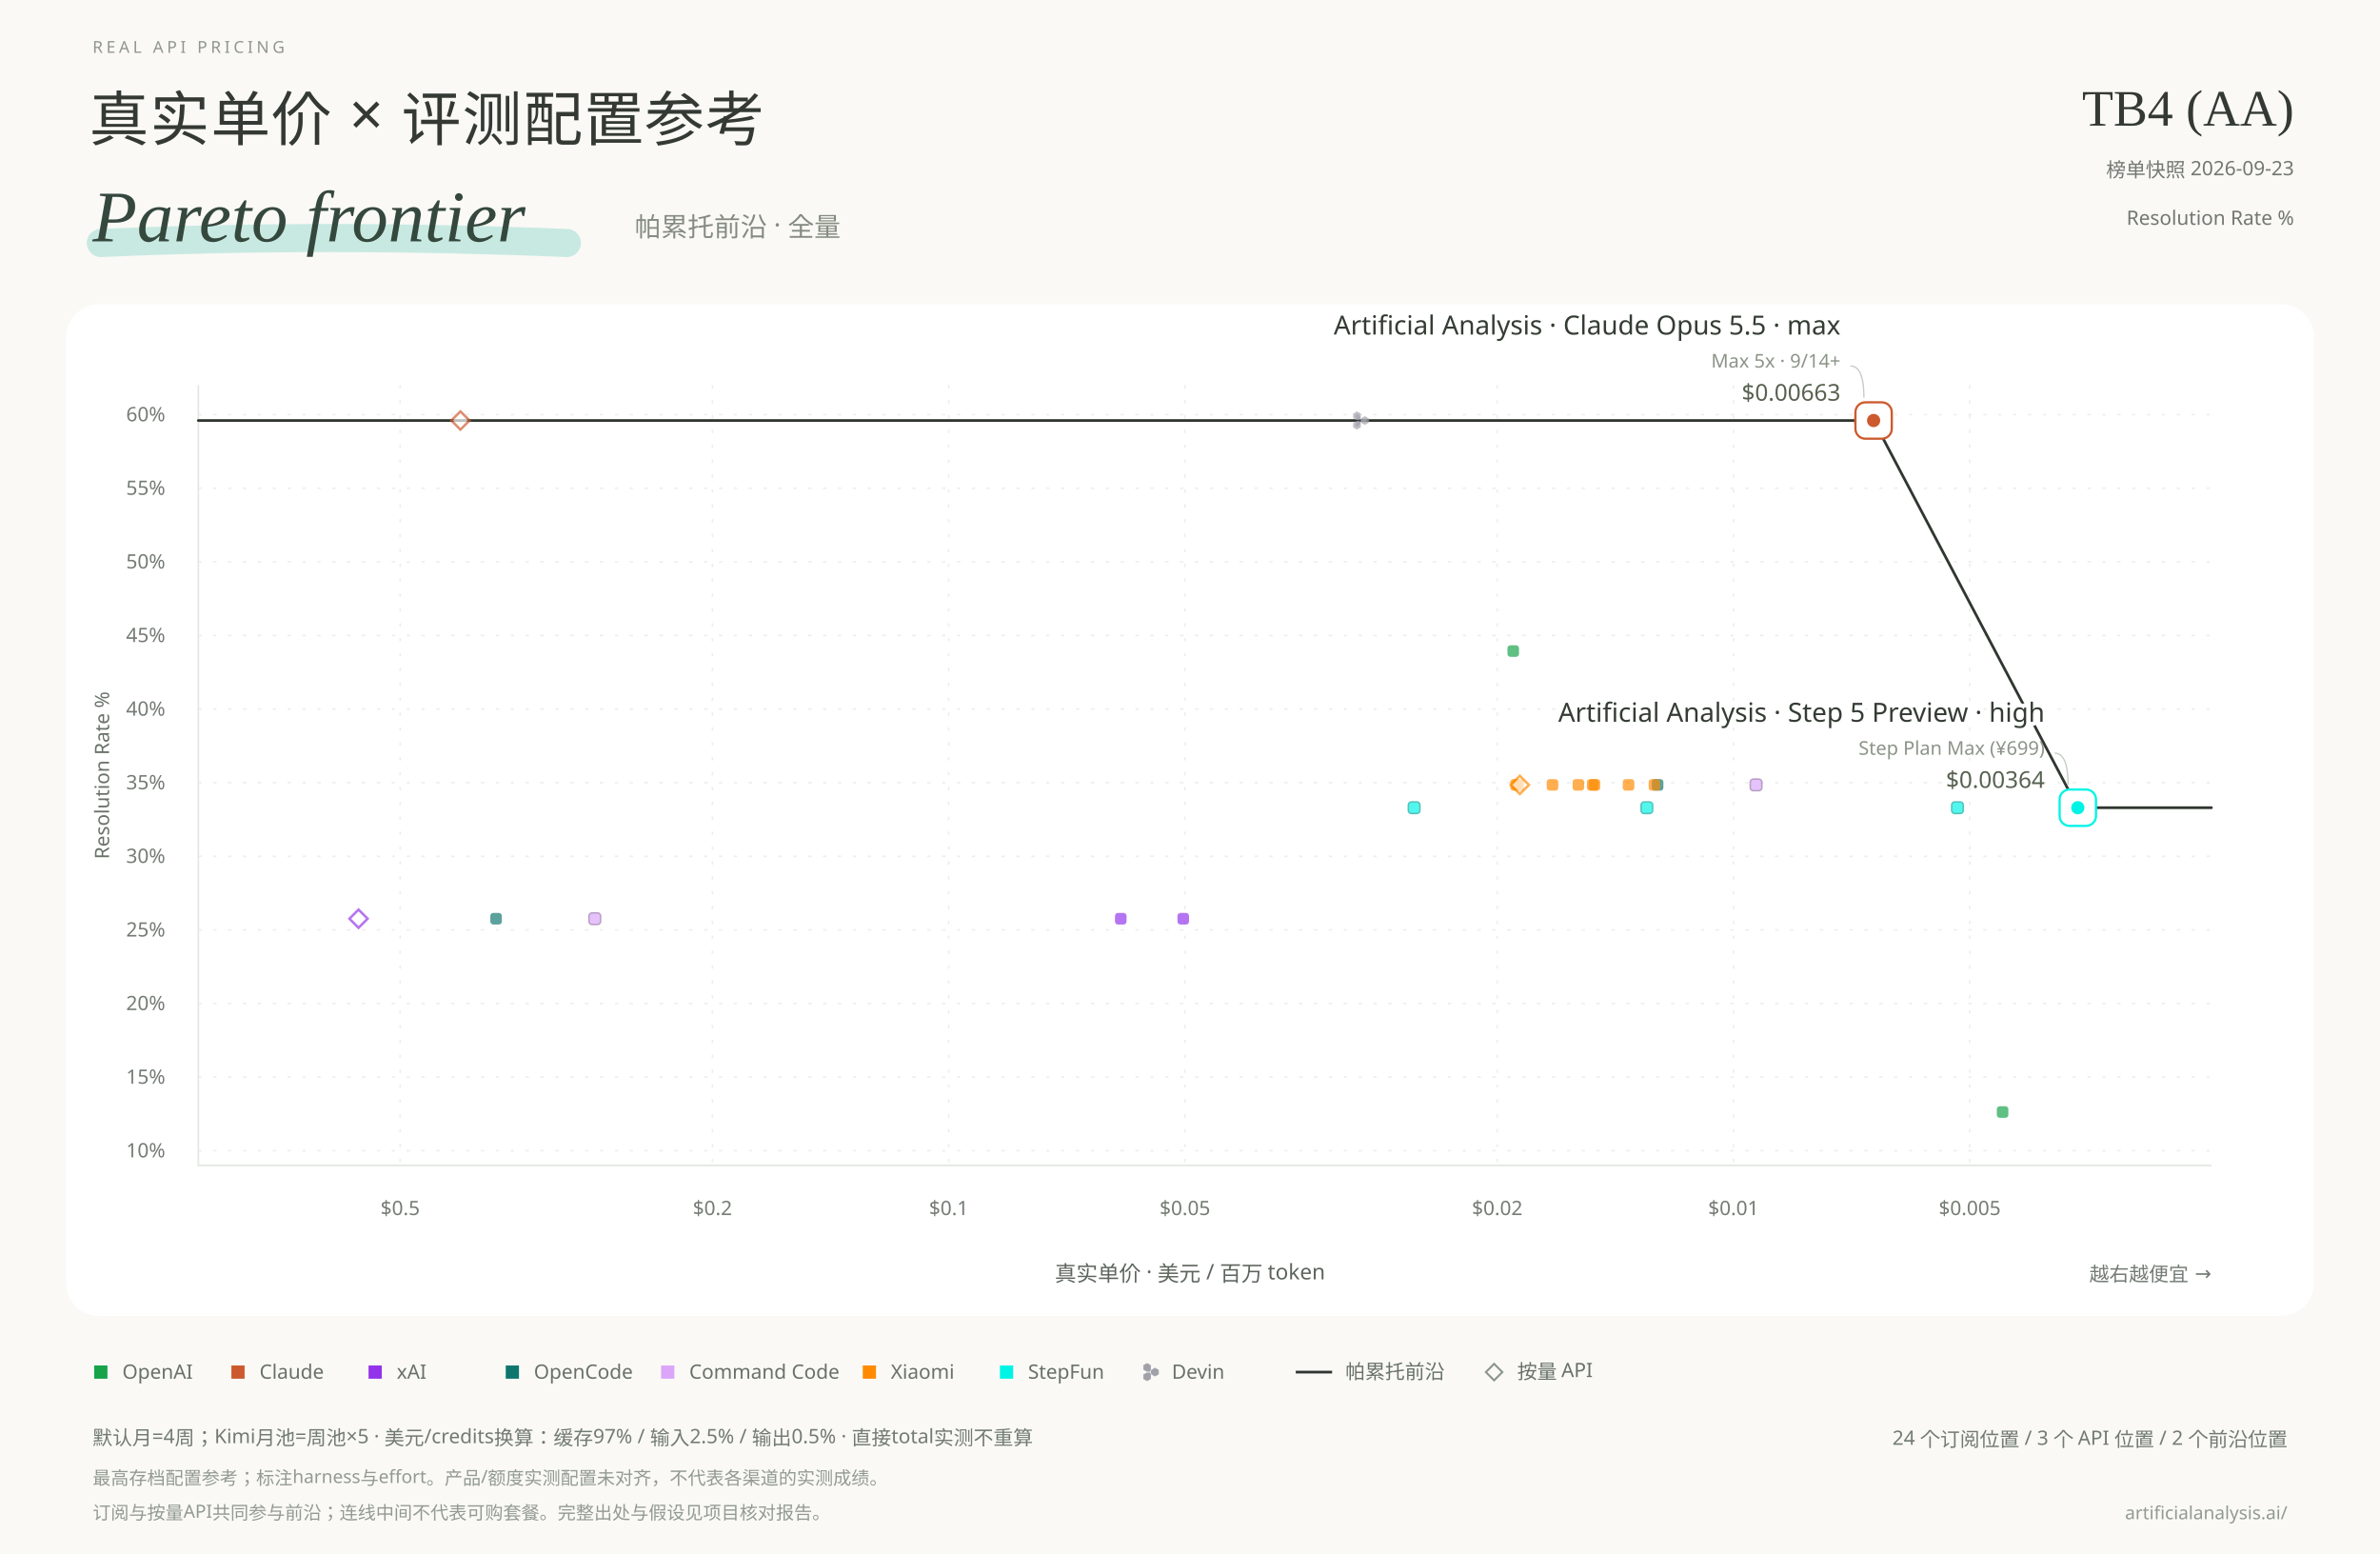
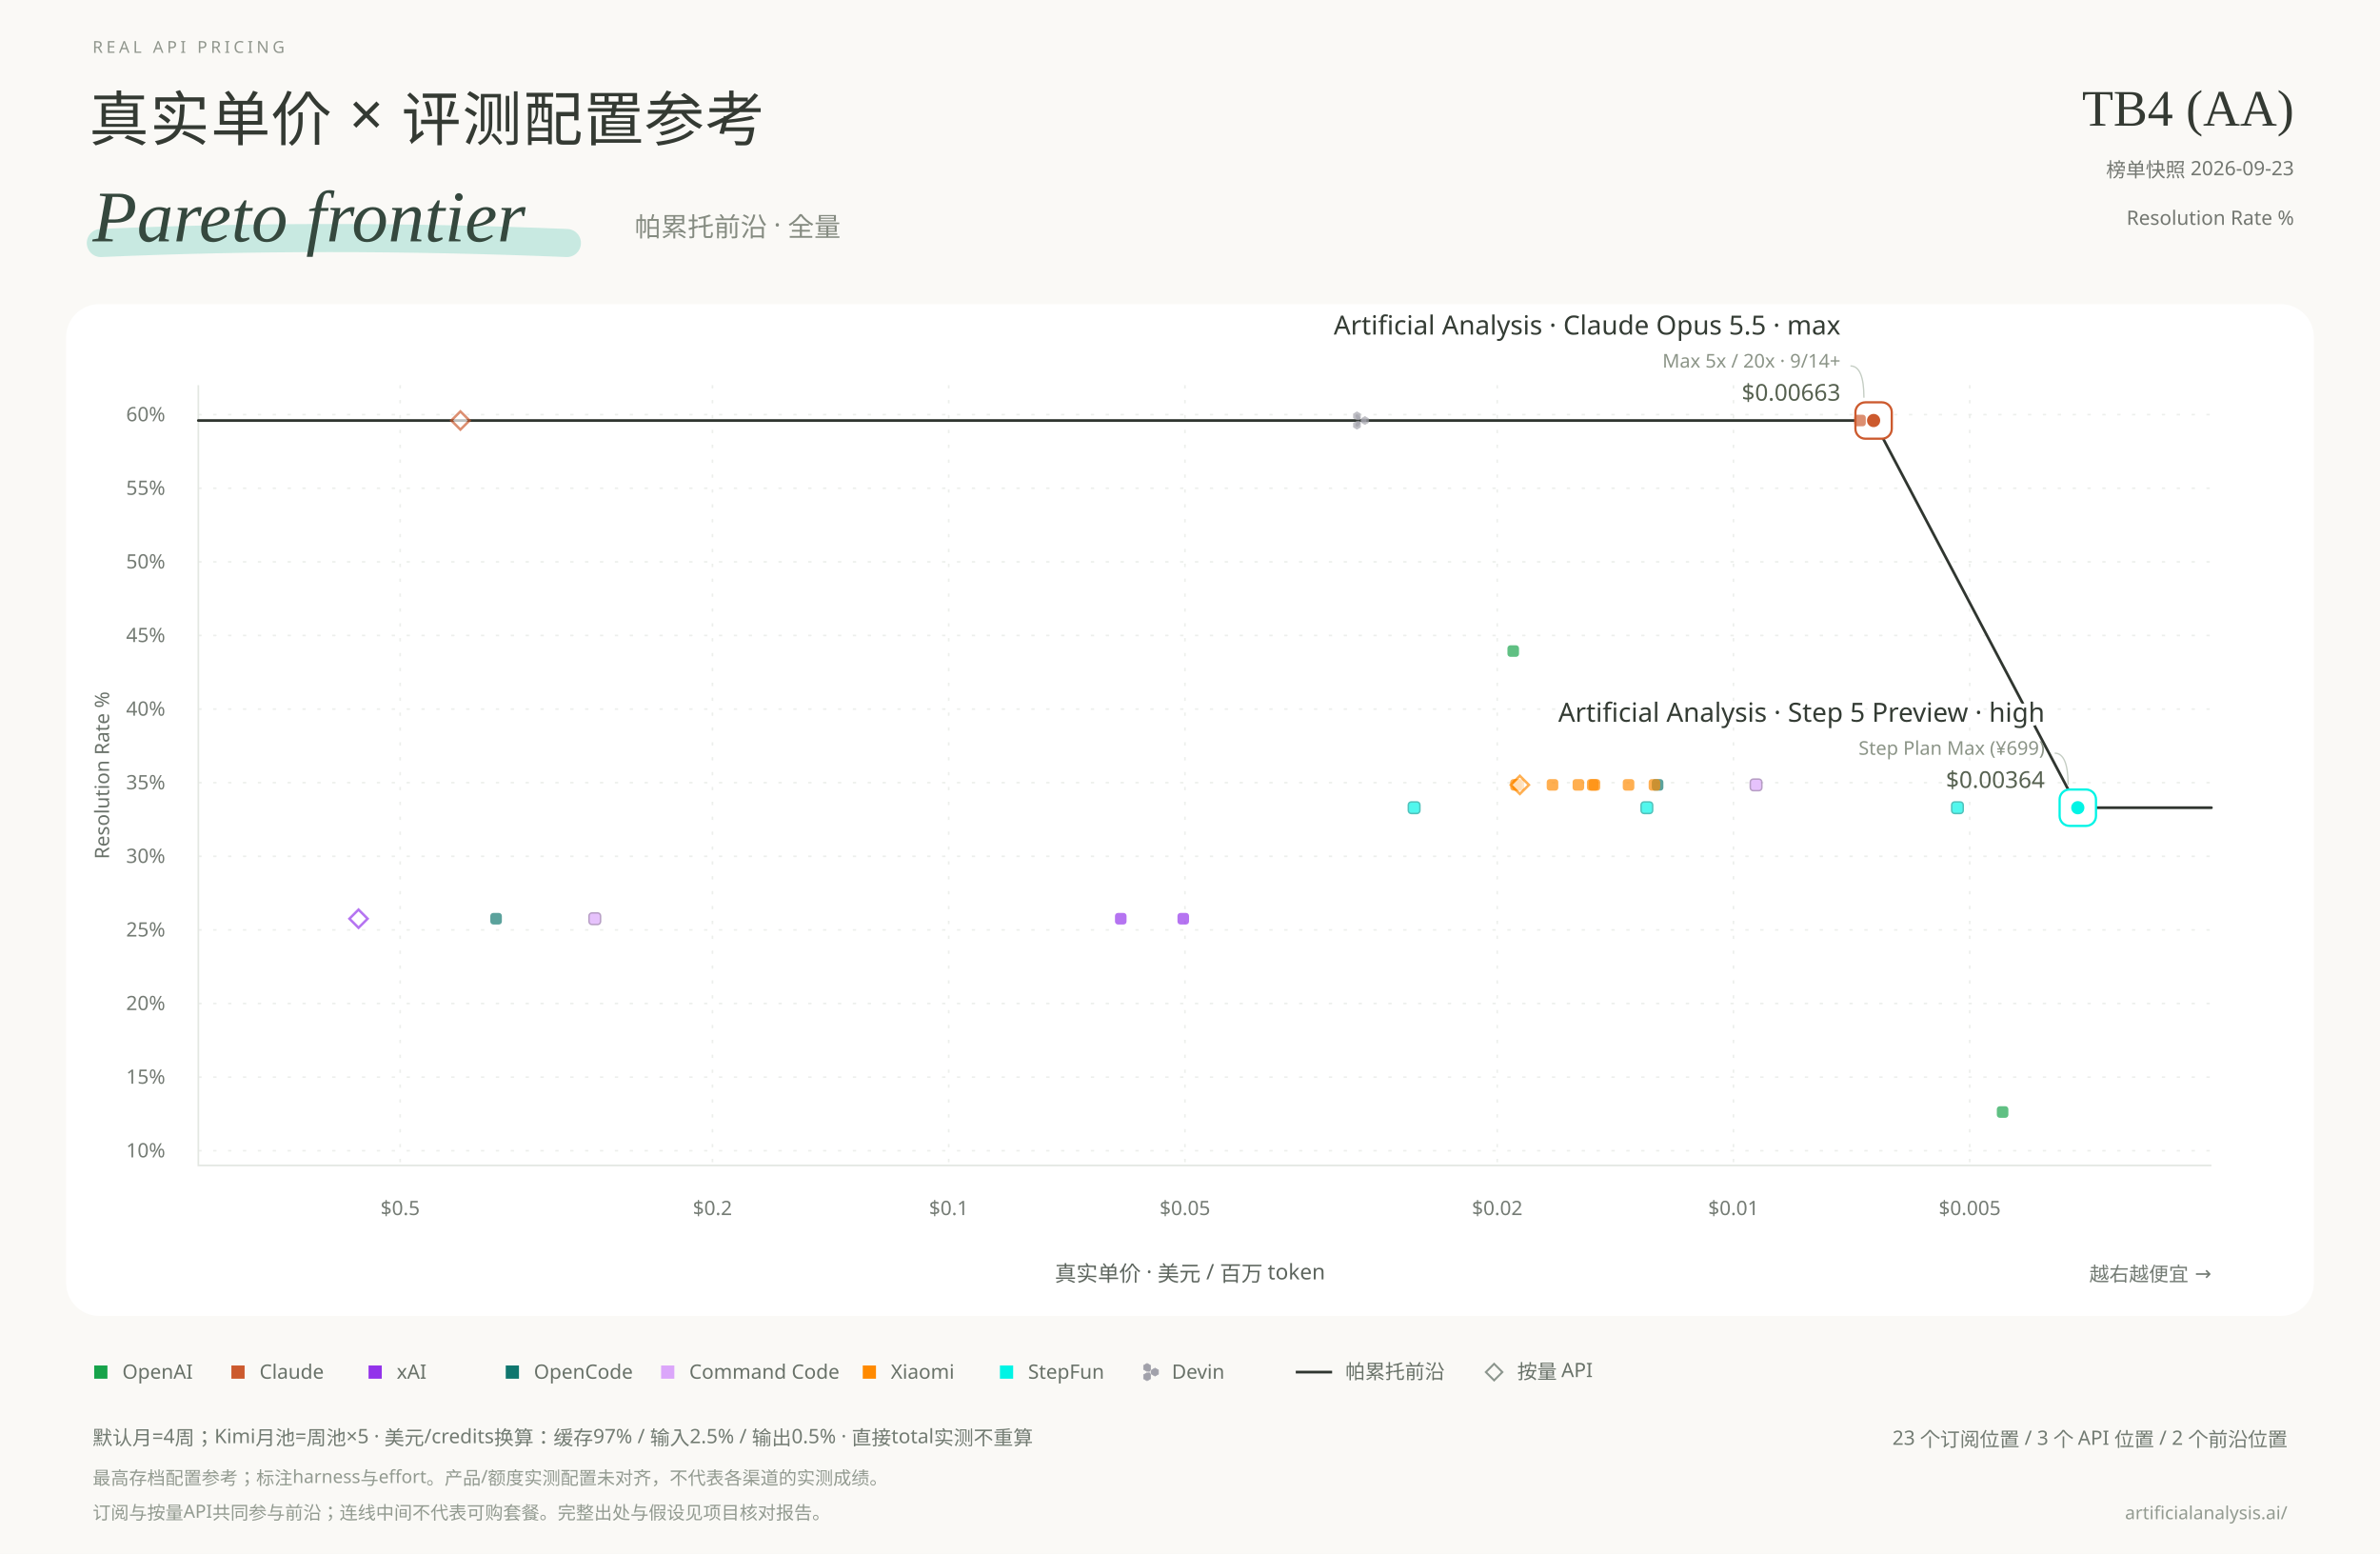
<svg xmlns="http://www.w3.org/2000/svg" width="1440" height="940" viewBox="0 0 1440 940" role="img" aria-labelledby="title desc">
  <style>text{font-family:"Microsoft YaHei","Segoe UI",sans-serif} .serif{font-family:"Times New Roman",serif} .number{font-family:"Segoe UI",sans-serif;font-variant-numeric:tabular-nums} .label-name{paint-order:stroke;stroke:#fff;stroke-width:5px;stroke-linejoin:round} .point:hover{opacity:1}</style>
  <rect width="1440" height="940" fill="#FAF9F6" />
  <text x="56.000" y="32.000" font-size="10" fill="#90968D" text-anchor="start" font-weight="400" letter-spacing="2.1">REAL API PRICING</text>
  <text x="54.000" y="85.000" font-size="36" fill="#343A33" text-anchor="start" font-weight="300" letter-spacing=".8">真实单价 × 评测配置参考</text>
  <path d="M61 147 Q197 141 343 147" stroke="#9FDDD0" stroke-width="17" stroke-linecap="round" opacity=".55" fill="none" />
  <text x="56.000" y="146.000" font-size="44" fill="#35483E" text-anchor="start" font-weight="400" class="serif" font-style="italic">Pareto frontier</text>
  <text x="384.000" y="143.000" font-size="16" fill="#858B81" text-anchor="start" font-weight="300">帕累托前沿 · 全量</text>
  <text x="1388.000" y="76.000" font-size="31" fill="#343A33" text-anchor="end" font-weight="400" class="serif">TB4 (AA)</text>
  <text x="1388.000" y="107.000" font-size="12" fill="#737771" text-anchor="end" font-weight="400">榜单快照  2026-09-23</text>
  <text x="1388.000" y="136.000" font-size="12" fill="#737771" text-anchor="end" font-weight="400">Resolution Rate %</text>
  <rect x="40" y="184" width="1360" height="612" rx="20" fill="#FFFFFF" />
  <path d="M1191.768 233V705" stroke="#E8EBE7" stroke-dasharray="2 7" opacity=".8" />
  <text x="1191.768" y="735.000" font-size="12" fill="#747B74" text-anchor="middle" font-weight="400" class="number">$0.005</text>
  <path d="M1048.832 233V705" stroke="#E8EBE7" stroke-dasharray="2 7" opacity=".8" />
  <text x="1048.832" y="735.000" font-size="12" fill="#747B74" text-anchor="middle" font-weight="400" class="number">$0.01</text>
  <path d="M905.896 233V705" stroke="#E8EBE7" stroke-dasharray="2 7" opacity=".8" />
  <text x="905.896" y="735.000" font-size="12" fill="#747B74" text-anchor="middle" font-weight="400" class="number">$0.02</text>
  <path d="M716.946 233V705" stroke="#E8EBE7" stroke-dasharray="2 7" opacity=".8" />
  <text x="716.946" y="735.000" font-size="12" fill="#747B74" text-anchor="middle" font-weight="400" class="number">$0.05</text>
  <path d="M574.010 233V705" stroke="#E8EBE7" stroke-dasharray="2 7" opacity=".8" />
  <text x="574.010" y="735.000" font-size="12" fill="#747B74" text-anchor="middle" font-weight="400" class="number">$0.1</text>
  <path d="M431.074 233V705" stroke="#E8EBE7" stroke-dasharray="2 7" opacity=".8" />
  <text x="431.074" y="735.000" font-size="12" fill="#747B74" text-anchor="middle" font-weight="400" class="number">$0.2</text>
  <path d="M242.124 233V705" stroke="#E8EBE7" stroke-dasharray="2 7" opacity=".8" />
  <text x="242.124" y="735.000" font-size="12" fill="#747B74" text-anchor="middle" font-weight="400" class="number">$0.5</text>
  <path d="M120 696.094H1338" stroke="#E8EBE7" stroke-dasharray="2 7" opacity=".8" />
  <text x="100.000" y="700.094" font-size="12" fill="#747B74" text-anchor="end" font-weight="400" class="number">10%</text>
  <path d="M120 651.566H1338" stroke="#E8EBE7" stroke-dasharray="2 7" opacity=".8" />
  <text x="100.000" y="655.566" font-size="12" fill="#747B74" text-anchor="end" font-weight="400" class="number">15%</text>
  <path d="M120 607.038H1338" stroke="#E8EBE7" stroke-dasharray="2 7" opacity=".8" />
  <text x="100.000" y="611.038" font-size="12" fill="#747B74" text-anchor="end" font-weight="400" class="number">20%</text>
  <path d="M120 562.509H1338" stroke="#E8EBE7" stroke-dasharray="2 7" opacity=".8" />
  <text x="100.000" y="566.509" font-size="12" fill="#747B74" text-anchor="end" font-weight="400" class="number">25%</text>
  <path d="M120 517.981H1338" stroke="#E8EBE7" stroke-dasharray="2 7" opacity=".8" />
  <text x="100.000" y="521.981" font-size="12" fill="#747B74" text-anchor="end" font-weight="400" class="number">30%</text>
  <path d="M120 473.453H1338" stroke="#E8EBE7" stroke-dasharray="2 7" opacity=".8" />
  <text x="100.000" y="477.453" font-size="12" fill="#747B74" text-anchor="end" font-weight="400" class="number">35%</text>
  <path d="M120 428.925H1338" stroke="#E8EBE7" stroke-dasharray="2 7" opacity=".8" />
  <text x="100.000" y="432.925" font-size="12" fill="#747B74" text-anchor="end" font-weight="400" class="number">40%</text>
  <path d="M120 384.396H1338" stroke="#E8EBE7" stroke-dasharray="2 7" opacity=".8" />
  <text x="100.000" y="388.396" font-size="12" fill="#747B74" text-anchor="end" font-weight="400" class="number">45%</text>
  <path d="M120 339.868H1338" stroke="#E8EBE7" stroke-dasharray="2 7" opacity=".8" />
  <text x="100.000" y="343.868" font-size="12" fill="#747B74" text-anchor="end" font-weight="400" class="number">50%</text>
  <path d="M120 295.340H1338" stroke="#E8EBE7" stroke-dasharray="2 7" opacity=".8" />
  <text x="100.000" y="299.340" font-size="12" fill="#747B74" text-anchor="end" font-weight="400" class="number">55%</text>
  <path d="M120 250.811H1338" stroke="#E8EBE7" stroke-dasharray="2 7" opacity=".8" />
  <text x="100.000" y="254.811" font-size="12" fill="#747B74" text-anchor="end" font-weight="400" class="number">60%</text>
  <path d="M120 233V705H1338" fill="none" stroke="#E3E7E2" />
  <text x="66.000" y="469.000" font-size="12" fill="#697169" text-anchor="middle" font-weight="400" transform="rotate(-90 66 469.0)">Resolution Rate %</text>
  <text x="720.000" y="775.000" font-size="13" fill="#5D655E" text-anchor="middle" font-weight="400">真实单价 · 美元 / 百万 token</text>
  <text x="1338.000" y="775.000" font-size="12" fill="#737B74" text-anchor="end" font-weight="400">越右越便宜 →</text>
-   <path id="frontier" d="M120.000,254.374 L1133.612,254.374 L1257.156,488.592 L1338.000,488.592" fill="none" stroke="#303630" stroke-width="1.65" stroke-linecap="round" stroke-linejoin="round" />
+   <path id="frontier" d="M120.000,254.374 L1133.609,254.374 L1257.156,488.592 L1338.000,488.592" fill="none" stroke="#303630" stroke-width="1.65" stroke-linecap="round" stroke-linejoin="round" />
  <g class="point" data-billing="subscription" data-frontier="false" data-price="0.019083969" data-score="43.94" data-x="915.564" data-y="393.836" transform="translate(915.564 393.836)">
    <rect x="-3.5" y="-3.5" width="7" height="7" rx="1.8" fill="#16A34A" opacity=".68" />
  </g>
  <g class="point" data-billing="subscription" data-frontier="false" data-price="0.0045402951" data-score="12.63" data-x="1211.656" data-y="672.672" transform="translate(1211.656 672.672)">
    <rect x="-3.5" y="-3.5" width="7" height="7" rx="1.8" fill="#16A34A" opacity=".68" />
  </g>
  <g class="point" data-billing="subscription" data-frontier="false" data-price="0.029895366" data-score="59.6" data-x="823.005" data-y="254.374" transform="translate(823.005 254.374)">
    <path d="M0.11,-1.63 L-1.97,-0.43 L-4.05,-1.63 L-4.05,-4.03 L-1.97,-5.23 L0.11,-4.03Z M0.11,4.03 L-1.97,5.23 L-4.05,4.03 L-4.05,1.63 L-1.97,0.43 L0.11,1.63Z M4.91,1.20 L2.83,2.40 L0.75,1.20 L0.75,-1.20 L2.83,-2.40 L4.91,-1.20Z" fill="#A1A1AA" opacity="0.68" stroke="#A1A1AA" stroke-width="0.43" stroke-linejoin="round" />
    <path d="M-0.89,-1.27 L-1.87,-2.69 M-0.89,1.27 L-1.87,2.69 M1.27,0.00 L2.69,0.00" stroke="#A1A1AA" stroke-width="2.16" stroke-linecap="round" opacity="0.68" fill="none" />
  </g>
-   <g class="point" data-billing="subscription" data-frontier="false" data-price="0.0066291018" data-score="59.6" data-x="1133.609" data-y="254.374" transform="translate(1133.609 254.374)">
-     <rect x="-3.5" y="-3.5" width="7" height="7" rx="1.8" fill="#CC5A2E" opacity=".68" />
+   <g class="point" data-billing="subscription" data-frontier="true" data-price="0.0066291018" data-score="59.6" data-x="1133.609" data-y="254.374" transform="translate(1133.609 254.374)">
+     <rect x="-11" y="-11" width="22" height="22" rx="6" fill="#FFF" stroke="#CC5A2E" stroke-width="1.35" />
+     <circle r="4" fill="#CC5A2E" />
  </g>
  <g class="point" data-billing="subscription" data-frontier="false" data-price="0.0068989307" data-score="59.6" data-x="1125.382" data-y="254.374" transform="translate(1125.382 254.374)">
    <rect x="-3.5" y="-3.5" width="7" height="7" rx="1.8" fill="#CC5A2E" opacity=".68" />
  </g>
  <g class="point" data-billing="subscription" data-frontier="false" data-price="0.060362173" data-score="25.76" data-x="678.108" data-y="555.741" transform="translate(678.108 555.741)">
    <rect x="-3.5" y="-3.5" width="7" height="7" rx="1.8" fill="#9333EA" opacity=".68" />
  </g>
  <g class="point" data-billing="subscription" data-frontier="false" data-price="0.050251256" data-score="25.76" data-x="715.912" data-y="555.741" transform="translate(715.912 555.741)">
    <rect x="-3.5" y="-3.5" width="7" height="7" rx="1.8" fill="#9333EA" opacity=".68" />
  </g>
  <g class="point" data-billing="subscription" data-frontier="false" data-price="0.37735849" data-score="25.76" data-x="300.154" data-y="555.741" transform="translate(300.154 555.741)">
    <rect x="-3.5" y="-3.5" width="7" height="7" rx="1.8" fill="#0F766E" opacity=".68" />
  </g>
  <g class="point" data-billing="subscription" data-frontier="false" data-price="0.012493753" data-score="34.85" data-x="1002.920" data-y="474.789" transform="translate(1002.920 474.789)">
    <rect x="-3.5" y="-3.5" width="7" height="7" rx="1.8" fill="#0F766E" opacity=".68" />
  </g>
  <g class="point" data-billing="subscription" data-frontier="false" data-price="0.28248588" data-score="25.76" data-x="359.867" data-y="555.741" transform="translate(359.867 555.741)">
    <rect x="-3.5" y="-3.5" width="7" height="7" rx="1.8" fill="#DBA6FA" opacity=".68" stroke="#9571AA" stroke-width=".9" />
  </g>
  <g class="point" data-billing="subscription" data-frontier="false" data-price="0.0093589144" data-score="34.85" data-x="1062.495" data-y="474.789" transform="translate(1062.495 474.789)">
    <rect x="-3.5" y="-3.5" width="7" height="7" rx="1.8" fill="#DBA6FA" opacity=".68" stroke="#9571AA" stroke-width=".9" />
  </g>
  <g class="point" data-billing="subscription" data-frontier="false" data-price="0.025524451" data-score="33.3" data-x="855.600" data-y="488.592" transform="translate(855.600 488.592)">
    <rect x="-3.5" y="-3.5" width="7" height="7" rx="1.8" fill="#00F4E5" opacity=".68" stroke="#00A69C" stroke-width=".9" />
  </g>
  <g class="point" data-billing="subscription" data-frontier="false" data-price="0.012893591" data-score="33.3" data-x="996.424" data-y="488.592" transform="translate(996.424 488.592)">
    <rect x="-3.5" y="-3.5" width="7" height="7" rx="1.8" fill="#00F4E5" opacity=".68" stroke="#00A69C" stroke-width=".9" />
  </g>
  <g class="point" data-billing="subscription" data-frontier="false" data-price="0.0051833009" data-score="33.3" data-x="1184.343" data-y="488.592" transform="translate(1184.343 488.592)">
    <rect x="-3.5" y="-3.5" width="7" height="7" rx="1.8" fill="#00F4E5" opacity=".68" stroke="#00A69C" stroke-width=".9" />
  </g>
  <g class="point" data-billing="subscription" data-frontier="true" data-price="0.0036413211" data-score="33.3" data-x="1257.156" data-y="488.592" transform="translate(1257.156 488.592)">
    <rect x="-11" y="-11" width="22" height="22" rx="6" fill="#FFF" stroke="#00F4E5" stroke-width="1.35" />
    <circle r="4" fill="#00F4E5" />
  </g>
  <g class="point" data-billing="subscription" data-frontier="false" data-price="0.018927445" data-score="34.85" data-x="917.263" data-y="474.789" transform="translate(917.263 474.789)">
    <rect x="-3.5" y="-3.5" width="7" height="7" rx="1.8" fill="#FF8A00" opacity=".68" />
  </g>
  <g class="point" data-billing="subscription" data-frontier="false" data-price="0.01511335" data-score="34.85" data-x="963.668" data-y="474.789" transform="translate(963.668 474.789)">
    <rect x="-3.5" y="-3.5" width="7" height="7" rx="1.8" fill="#FF8A00" opacity=".68" />
  </g>
  <g class="point" data-billing="subscription" data-frontier="false" data-price="0.01880141" data-score="34.85" data-x="918.640" data-y="474.789" transform="translate(918.640 474.789)">
    <rect x="-3.5" y="-3.5" width="7" height="7" rx="1.8" fill="#FF8A00" opacity=".68" />
  </g>
  <g class="point" data-billing="subscription" data-frontier="false" data-price="0.015037594" data-score="34.85" data-x="964.704" data-y="474.789" transform="translate(964.704 474.789)">
    <rect x="-3.5" y="-3.5" width="7" height="7" rx="1.8" fill="#FF8A00" opacity=".68" />
  </g>
  <g class="point" data-billing="subscription" data-frontier="false" data-price="0.017006803" data-score="34.85" data-x="939.327" data-y="474.789" transform="translate(939.327 474.789)">
    <rect x="-3.5" y="-3.5" width="7" height="7" rx="1.8" fill="#FF8A00" opacity=".68" />
  </g>
  <g class="point" data-billing="subscription" data-frontier="false" data-price="0.013605442" data-score="34.85" data-x="985.342" data-y="474.789" transform="translate(985.342 474.789)">
    <rect x="-3.5" y="-3.5" width="7" height="7" rx="1.8" fill="#FF8A00" opacity=".68" />
  </g>
  <g class="point" data-billing="subscription" data-frontier="false" data-price="0.015762926" data-score="34.85" data-x="954.990" data-y="474.789" transform="translate(954.990 474.789)">
    <rect x="-3.5" y="-3.5" width="7" height="7" rx="1.8" fill="#FF8A00" opacity=".68" />
  </g>
  <g class="point" data-billing="subscription" data-frontier="false" data-price="0.01261034" data-score="34.85" data-x="1001.005" data-y="474.789" transform="translate(1001.005 474.789)">
    <rect x="-3.5" y="-3.5" width="7" height="7" rx="1.8" fill="#FF8A00" opacity=".68" />
  </g>
-   <g class="point" data-billing="subscription" data-frontier="true" data-price="0.0066290139" data-score="59.6" data-x="1133.612" data-y="254.374" transform="translate(1133.612 254.374)">
-     <rect x="-11" y="-11" width="22" height="22" rx="6" fill="#FFF" stroke="#CC5A2E" stroke-width="1.35" />
-     <circle r="4" fill="#CC5A2E" />
-   </g>
  <g class="point" data-billing="metered" data-frontier="false" data-price="0.565" data-score="25.76" data-x="216.921" data-y="555.741" transform="translate(216.921 555.741)">
    <path d="M0 -5.5L5.5 0 0 5.5 -5.5 0Z" fill="white" stroke="#9333EA" stroke-width="1.5" opacity=".68" />
  </g>
  <g class="point" data-billing="metered" data-frontier="false" data-price="0.018717" data-score="34.85" data-x="919.568" data-y="474.789" transform="translate(919.568 474.789)">
    <path d="M0 -5.5L5.5 0 0 5.5 -5.5 0Z" fill="white" stroke="#FF8A00" stroke-width="1.5" opacity=".68" />
  </g>
  <g class="point" data-billing="metered" data-frontier="false" data-price="0.419" data-score="59.6" data-x="278.569" data-y="254.374" transform="translate(278.569 254.374)">
    <path d="M0 -5.5L5.5 0 0 5.5 -5.5 0Z" fill="white" stroke="#CC5A2E" stroke-width="1.5" opacity=".68" />
  </g>
  <g class="front-label" data-model="claude-opus-5.5">
-     <path d="M1127.754,240.565Q1127.754,221.374 1119.612,221.374" stroke="#C4CDC3" stroke-width=".8" fill="none" />
-     <text x="1113.612" y="202.374" font-size="16" fill="#343C34" text-anchor="end" font-weight="400" class="label-name">Artificial Analysis · Claude Opus 5.5 · max</text>
-     <text x="1113.612" y="222.374" font-size="11.5" fill="#8B9487" text-anchor="end" font-weight="400">Max 5x · 9/14+</text>
-     <text x="1113.612" y="242.374" font-size="14" fill="#566150" text-anchor="end" font-weight="400" class="number">$0.00663</text>
+     <path d="M1127.751,240.565Q1127.751,221.374 1119.609,221.374" stroke="#C4CDC3" stroke-width=".8" fill="none" />
+     <text x="1113.609" y="202.374" font-size="16" fill="#343C34" text-anchor="end" font-weight="400" class="label-name">Artificial Analysis · Claude Opus 5.5 · max</text>
+     <text x="1113.609" y="222.374" font-size="11.5" fill="#8B9487" text-anchor="end" font-weight="400">Max 5x / 20x · 9/14+</text>
+     <text x="1113.609" y="242.374" font-size="14" fill="#566150" text-anchor="end" font-weight="400" class="number">$0.00663</text>
  </g>
  <g class="front-label" data-model="step-5-preview">
    <path d="M1251.298,474.784Q1251.298,455.592 1243.156,455.592" stroke="#C4CDC3" stroke-width=".8" fill="none" />
    <text x="1237.156" y="436.592" font-size="16" fill="#343C34" text-anchor="end" font-weight="400" class="label-name">Artificial Analysis · Step 5 Preview · high</text>
    <text x="1237.156" y="456.592" font-size="11.5" fill="#8B9487" text-anchor="end" font-weight="400">Step Plan Max (¥699)</text>
    <text x="1237.156" y="476.592" font-size="14" fill="#566150" text-anchor="end" font-weight="400" class="number">$0.00364</text>
  </g>
  <rect x="57" y="826" width="8" height="8" fill="#16A34A" />
  <text x="74.000" y="834.000" font-size="12" fill="#687168" text-anchor="start" font-weight="400">OpenAI</text>
  <rect x="140" y="826" width="8" height="8" fill="#CC5A2E" />
  <text x="157.000" y="834.000" font-size="12" fill="#687168" text-anchor="start" font-weight="400">Claude</text>
  <rect x="223" y="826" width="8" height="8" fill="#9333EA" />
  <text x="240.000" y="834.000" font-size="12" fill="#687168" text-anchor="start" font-weight="400">xAI</text>
  <rect x="306" y="826" width="8" height="8" fill="#0F766E" />
  <text x="323.000" y="834.000" font-size="12" fill="#687168" text-anchor="start" font-weight="400">OpenCode</text>
  <rect x="400" y="826" width="8" height="8" fill="#DBA6FA" />
  <text x="417.000" y="834.000" font-size="12" fill="#687168" text-anchor="start" font-weight="400">Command Code</text>
  <rect x="522" y="826" width="8" height="8" fill="#FF8A00" />
  <text x="539.000" y="834.000" font-size="12" fill="#687168" text-anchor="start" font-weight="400">Xiaomi</text>
  <rect x="605" y="826" width="8" height="8" fill="#00F4E5" />
  <text x="622.000" y="834.000" font-size="12" fill="#687168" text-anchor="start" font-weight="400">StepFun</text>
  <path d="M696.11,828.37 L694.03,829.57 L691.95,828.37 L691.95,825.97 L694.03,824.77 L696.11,825.97Z M696.11,834.03 L694.03,835.23 L691.95,834.03 L691.95,831.63 L694.03,830.43 L696.11,831.63Z M700.91,831.20 L698.83,832.40 L696.75,831.20 L696.75,828.80 L698.83,827.60 L700.91,828.80Z" fill="#A1A1AA" opacity="1.0" stroke="#A1A1AA" stroke-width="0.43" stroke-linejoin="round" />
  <path d="M695.11,828.73 L694.13,827.31 M695.11,831.27 L694.13,832.69 M697.27,830.00 L698.69,830.00" stroke="#A1A1AA" stroke-width="2.16" stroke-linecap="round" opacity="1.0" fill="none" />
  <text x="709.000" y="834.000" font-size="12" fill="#687168" text-anchor="start" font-weight="400">Devin</text>
  <path d="M784 830h22" stroke="#303630" stroke-width="1.65" />
  <text x="814.000" y="834.000" font-size="12" fill="#687168" text-anchor="start" font-weight="400">帕累托前沿</text>
  <path d="M904 825l5 5-5 5-5-5Z" fill="none" stroke="#8B958D" stroke-width="1.2" />
  <text x="918.000" y="834.000" font-size="12" fill="#687168" text-anchor="start" font-weight="400">按量 API</text>
  <text x="56.000" y="874.000" font-size="12" fill="#727B72" text-anchor="start" font-weight="400">默认月=4周；Kimi月池=周池×5 · 美元/credits换算：缓存97% / 输入2.5% / 输出0.5% · 直接total实测不重算</text>
-   <text x="1384.000" y="874.000" font-size="12" fill="#727B72" text-anchor="end" font-weight="400">24 个订阅位置 / 3 个 API 位置 / 2 个前沿位置</text>
+   <text x="1384.000" y="874.000" font-size="12" fill="#727B72" text-anchor="end" font-weight="400">23 个订阅位置 / 3 个 API 位置 / 2 个前沿位置</text>
  <text x="56.000" y="898.000" font-size="11" fill="#929A90" text-anchor="start" font-weight="400">最高存档配置参考；标注harness与effort。产品/额度实测配置未对齐，不代表各渠道的实测成绩。</text>
  <text x="56.000" y="919.000" font-size="11" fill="#929A90" text-anchor="start" font-weight="400">订阅与按量API共同参与前沿；连线中间不代表可购套餐。完整出处与假设见项目核对报告。</text>
  <text x="1384.000" y="919.000" font-size="11" fill="#929A90" text-anchor="end" font-weight="400">artificialanalysis.ai/</text>
</svg>
